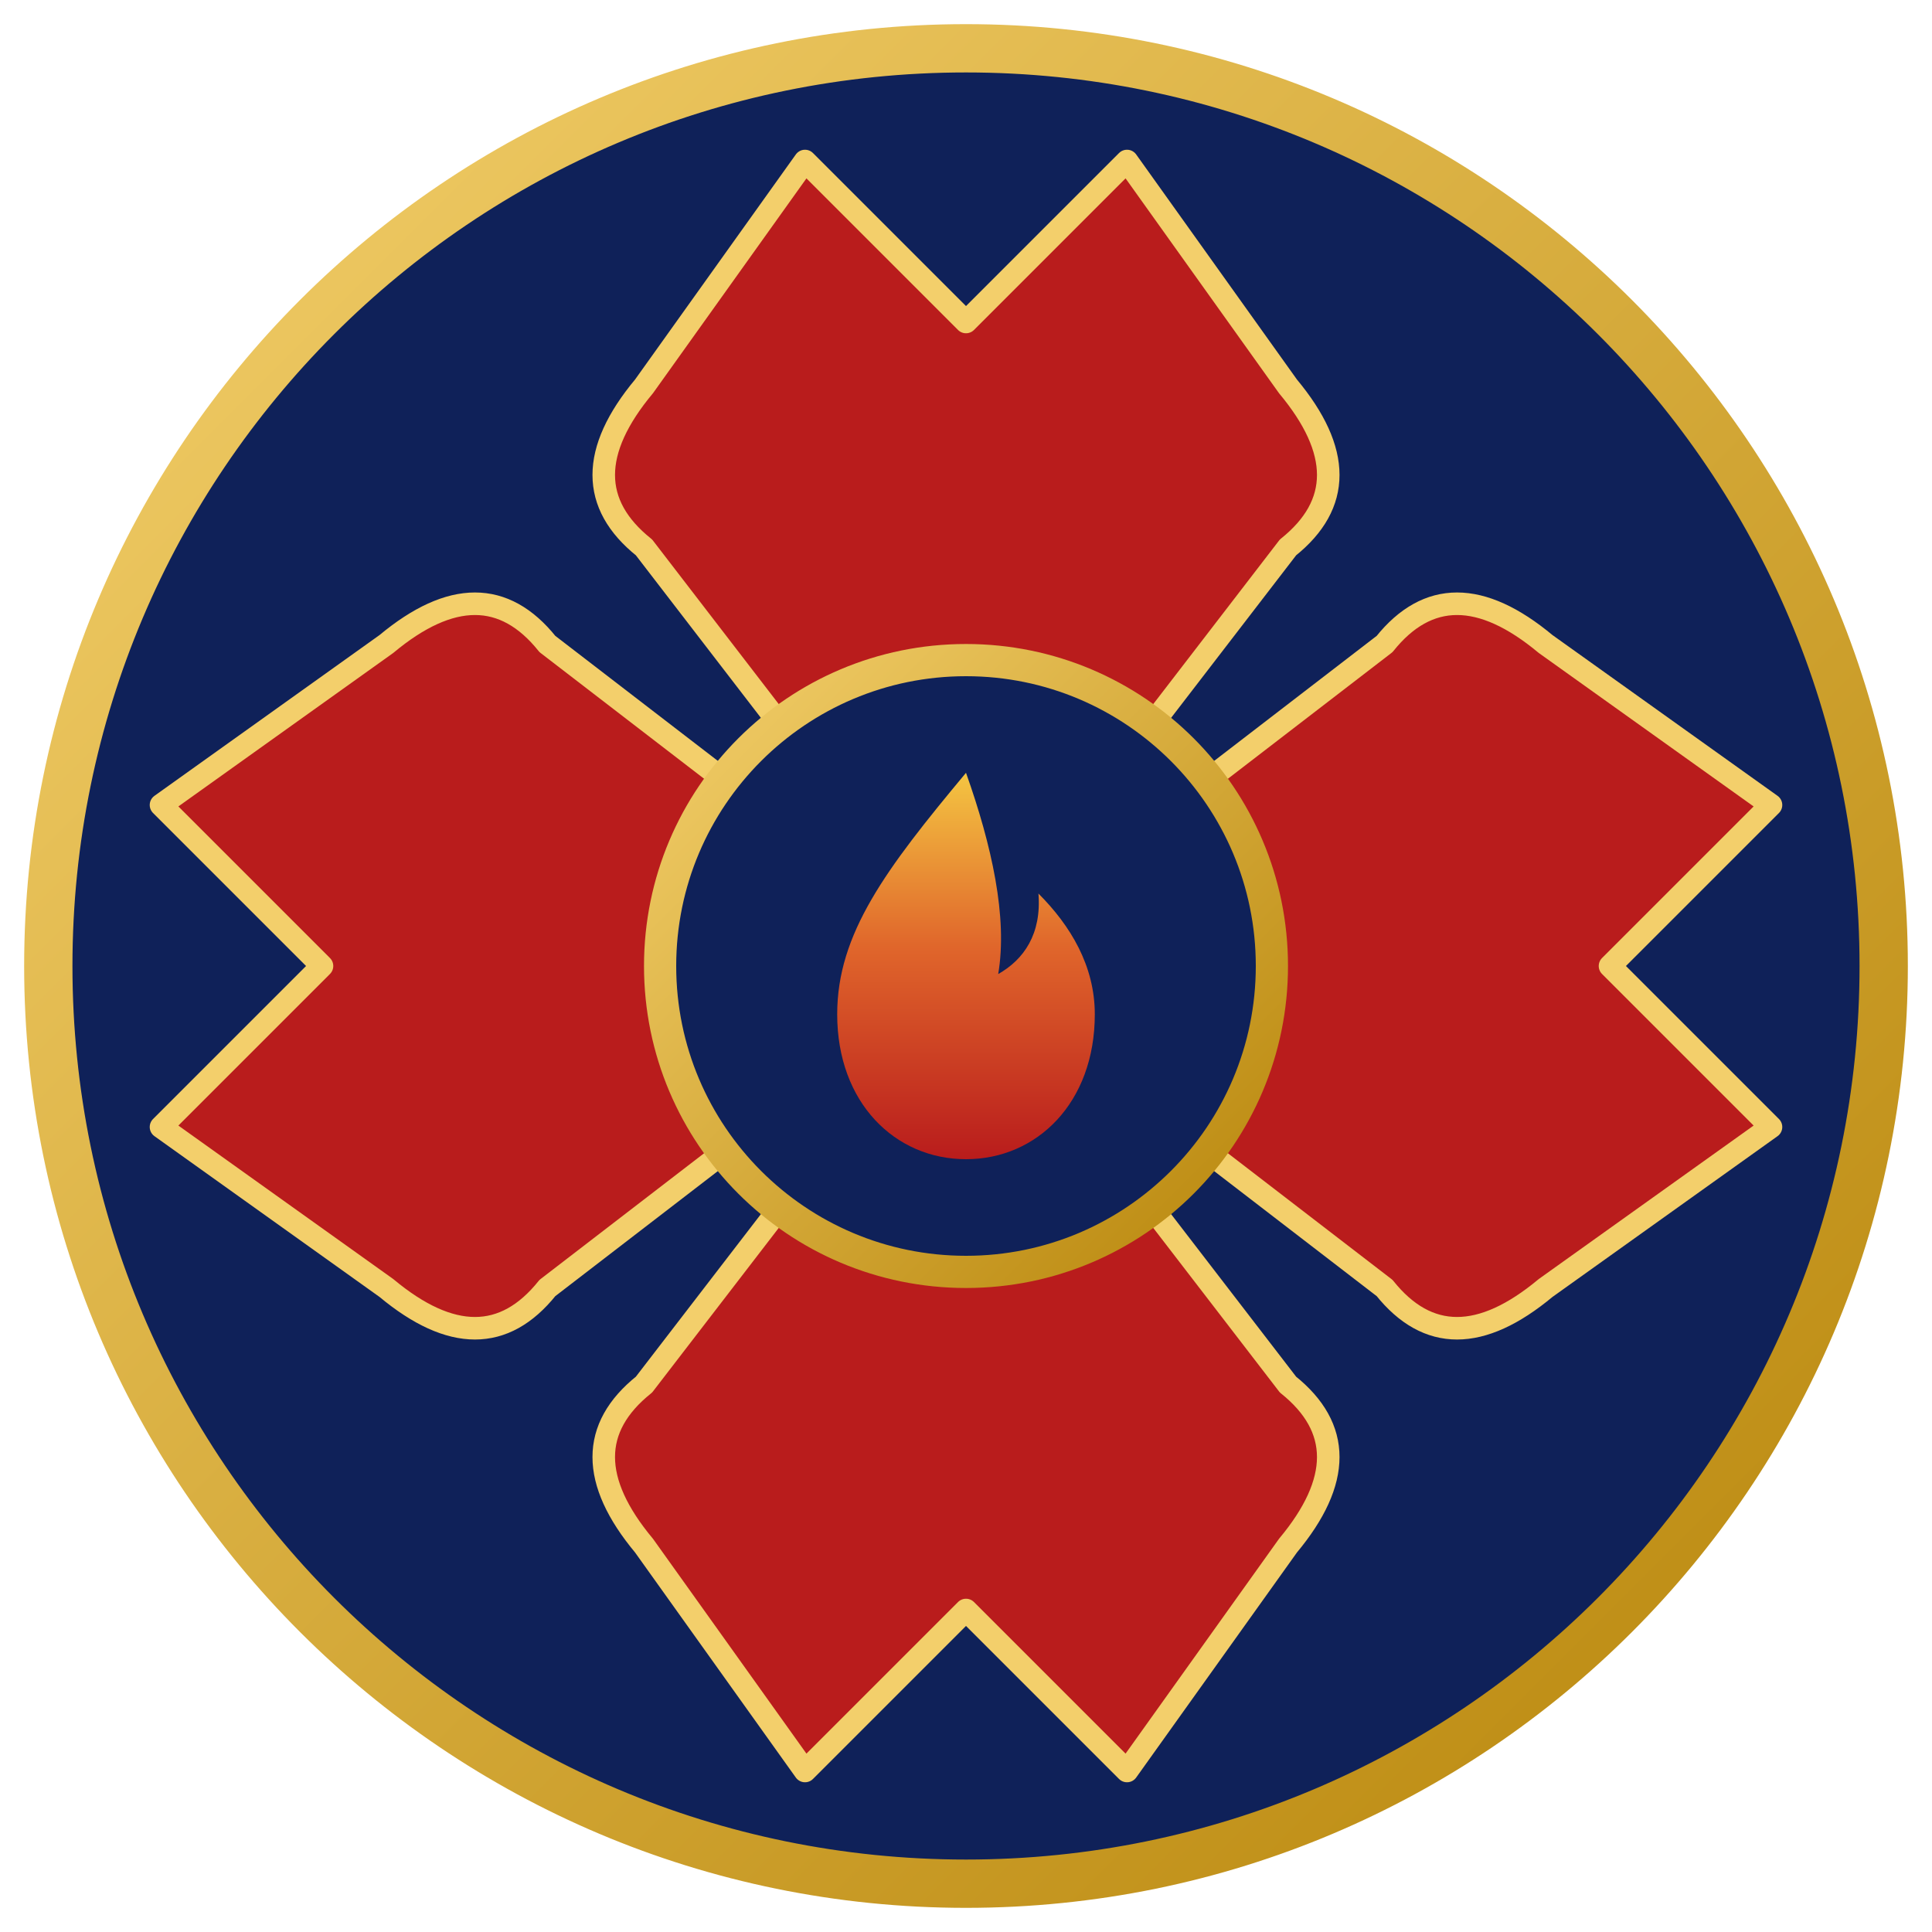
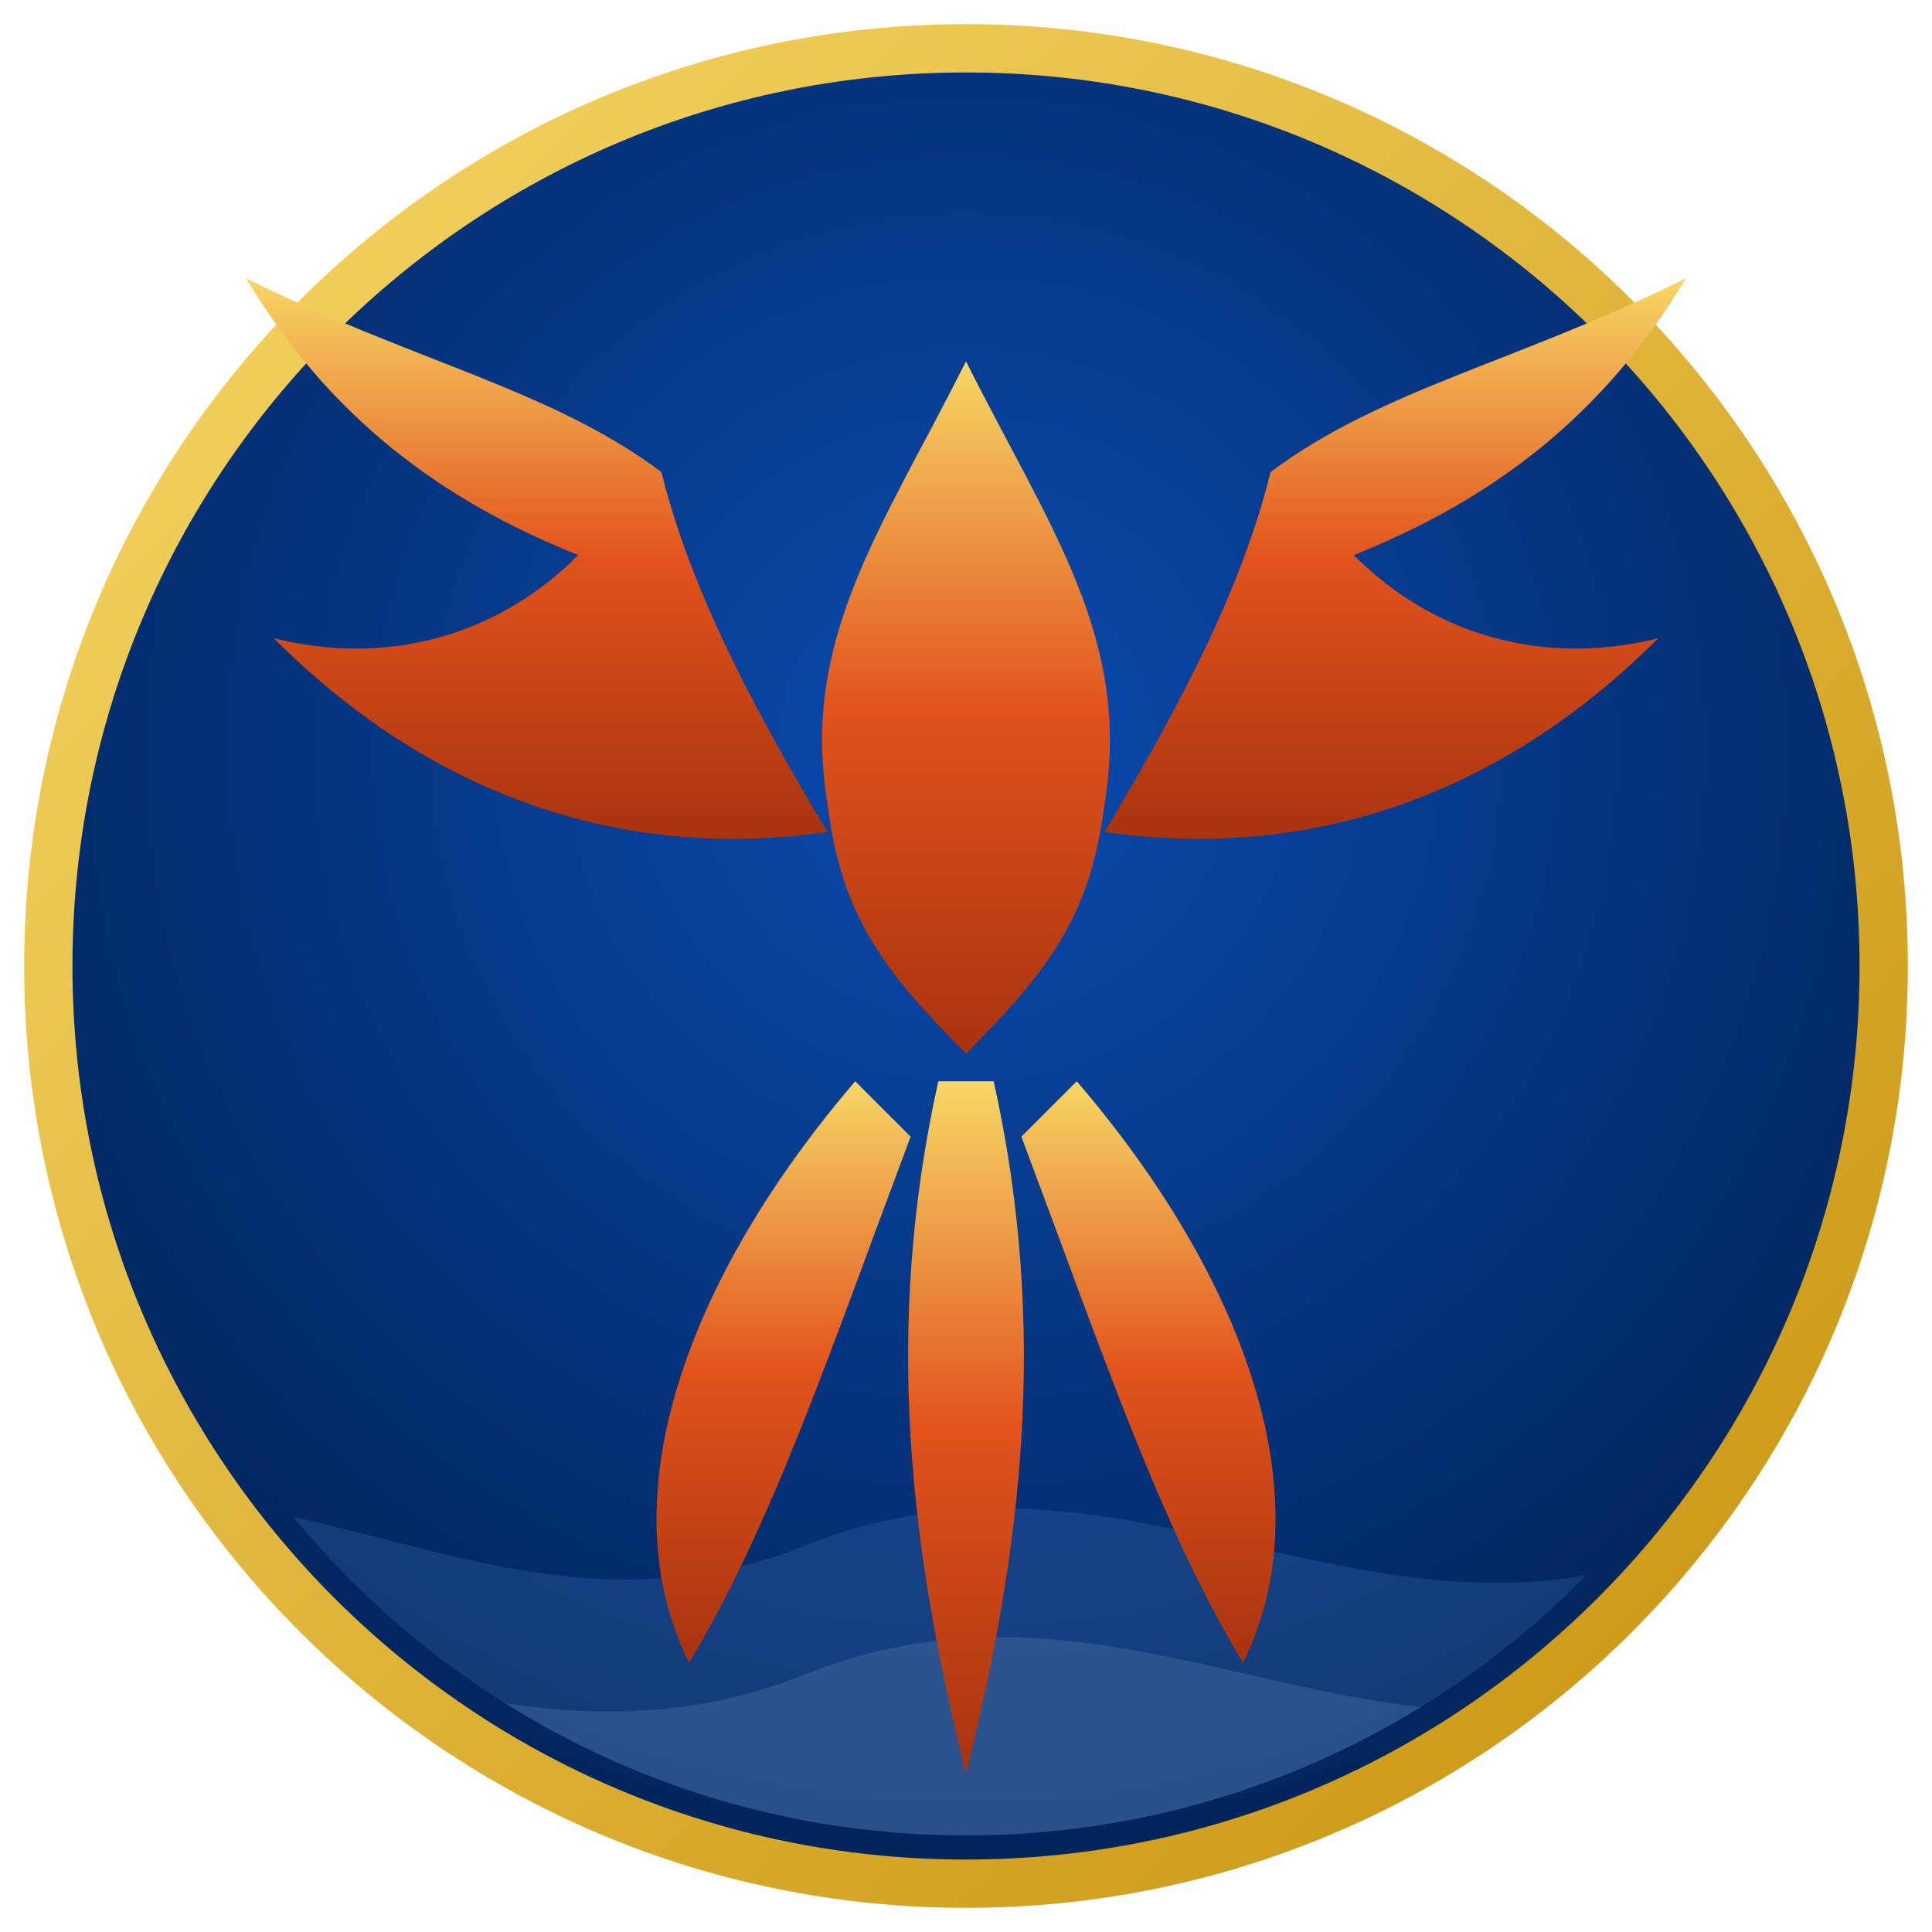
- <svg xmlns="http://www.w3.org/2000/svg" viewBox="0 0 120 120" role="img" aria-label="義消總隊徽章">
+ <svg xmlns="http://www.w3.org/2000/svg" viewBox="0 0 120 120" role="img" aria-label="義消總隊火鳳凰徽章">
  <defs>
    <linearGradient id="ring" x1="0" y1="0" x2="1" y2="1">
-       <stop offset="0" stop-color="#f3cf6b" />
-       <stop offset="1" stop-color="#b8860b" />
+       <stop offset="0" stop-color="#f7d766" />
+       <stop offset="1" stop-color="#c8930f" />
    </linearGradient>
-     <linearGradient id="flame" x1="0" y1="1" x2="0" y2="0">
-       <stop offset="0" stop-color="#b91c1c" />
-       <stop offset="0.55" stop-color="#e0662b" />
-       <stop offset="1" stop-color="#f4c542" />
+     <radialGradient id="skyBase" cx="50%" cy="38%" r="75%">
+       <stop offset="0" stop-color="#0a4bb0" />
+       <stop offset="1" stop-color="#001c49" />
+     </radialGradient>
+     <linearGradient id="flame" x1="0.5" y1="1" x2="0.5" y2="0">
+       <stop offset="0" stop-color="#a8330f" />
+       <stop offset="0.5" stop-color="#e2531d" />
+       <stop offset="1" stop-color="#f7d766" />
    </linearGradient>
  </defs>
-   <circle cx="60" cy="60" r="57" fill="#0f2159" />
+   <circle cx="60" cy="60" r="57" fill="url(#skyBase)" />
  <circle cx="60" cy="60" r="57" fill="none" stroke="url(#ring)" stroke-width="3" />
-   <g fill="#b91c1c" stroke="#f3cf6b" stroke-width="1.4" stroke-linejoin="round">
-     <path d="M60,60 L40,34 Q35,30 40,24 L50,10 L60,20 L70,10 L80,24 Q85,30 80,34 Z" />
-     <path d="M60,60 L86,40 Q90,35 96,40 L110,50 L100,60 L110,70 L96,80 Q90,85 86,80 Z" />
-     <path d="M60,60 L80,86 Q85,90 80,96 L70,110 L60,100 L50,110 L40,96 Q35,90 40,86 Z" />
-     <path d="M60,60 L34,80 Q30,85 24,80 L10,70 L20,60 L10,50 L24,40 Q30,35 34,40 Z" />
+   <clipPath id="clip-circle">
+     <circle cx="60" cy="60" r="54" />
+   </clipPath>
+   <g clip-path="url(#clip-circle)" opacity="0.5">
+     <path d="M-5,96 C15,86 30,104 50,96 C70,88 85,104 105,96 C112,93 118,91 125,88 L125,125 L-5,125 Z" fill="#3f6fb5" opacity="0.55" />
+     <path d="M-5,104 C15,96 30,112 50,104 C70,96 85,112 105,104 C112,101 118,99 125,97 L125,125 L-5,125 Z" fill="#7fa8d9" opacity="0.5" />
  </g>
-   <circle cx="60" cy="60" r="19" fill="#0f2159" stroke="url(#ring)" stroke-width="2" />
-   <path d="M60,48 C55,54 52,58 52,63 C52,68.5 55.6,72 60,72 C64.4,72 68,68.5 68,63 C68,60 66.5,57.5 64.5,55.5 C64.7,58 63.6,59.6 62,60.5 C62.6,57 61.6,52.5 60,48 Z" fill="url(#flame)" />
+   <g transform="translate(60,62) scale(0.86) translate(-60,-60)">
+     <path d="M52,66 C40,80 34,96 40,108 C46,98 50,86 56,70 Z" fill="url(#flame)" />
+     <path d="M58,66 C54,84 56,100 60,116 C64,100 66,84 62,66 Z" fill="url(#flame)" />
+     <path d="M68,66 C80,80 86,96 80,108 C74,98 70,86 64,70 Z" fill="url(#flame)" />
+     <path d="M50,48 C36,50 22,46 10,34 C18,36 26,34 32,28 C22,24 14,18 8,8 C20,14 30,16 38,22 C40,30 44,38 50,48 Z" fill="url(#flame)" />
+     <path d="M70,48 C84,50 98,46 110,34 C102,36 94,34 88,28 C98,24 106,18 112,8 C100,14 90,16 82,22 C80,30 76,38 70,48 Z" fill="url(#flame)" />
+     <path d="M60,14 C66,26 72,34 70,46 C69,54 66,58 60,64 C54,58 51,54 50,46 C48,34 54,26 60,14 Z" fill="url(#flame)" />
+   </g>
</svg>
